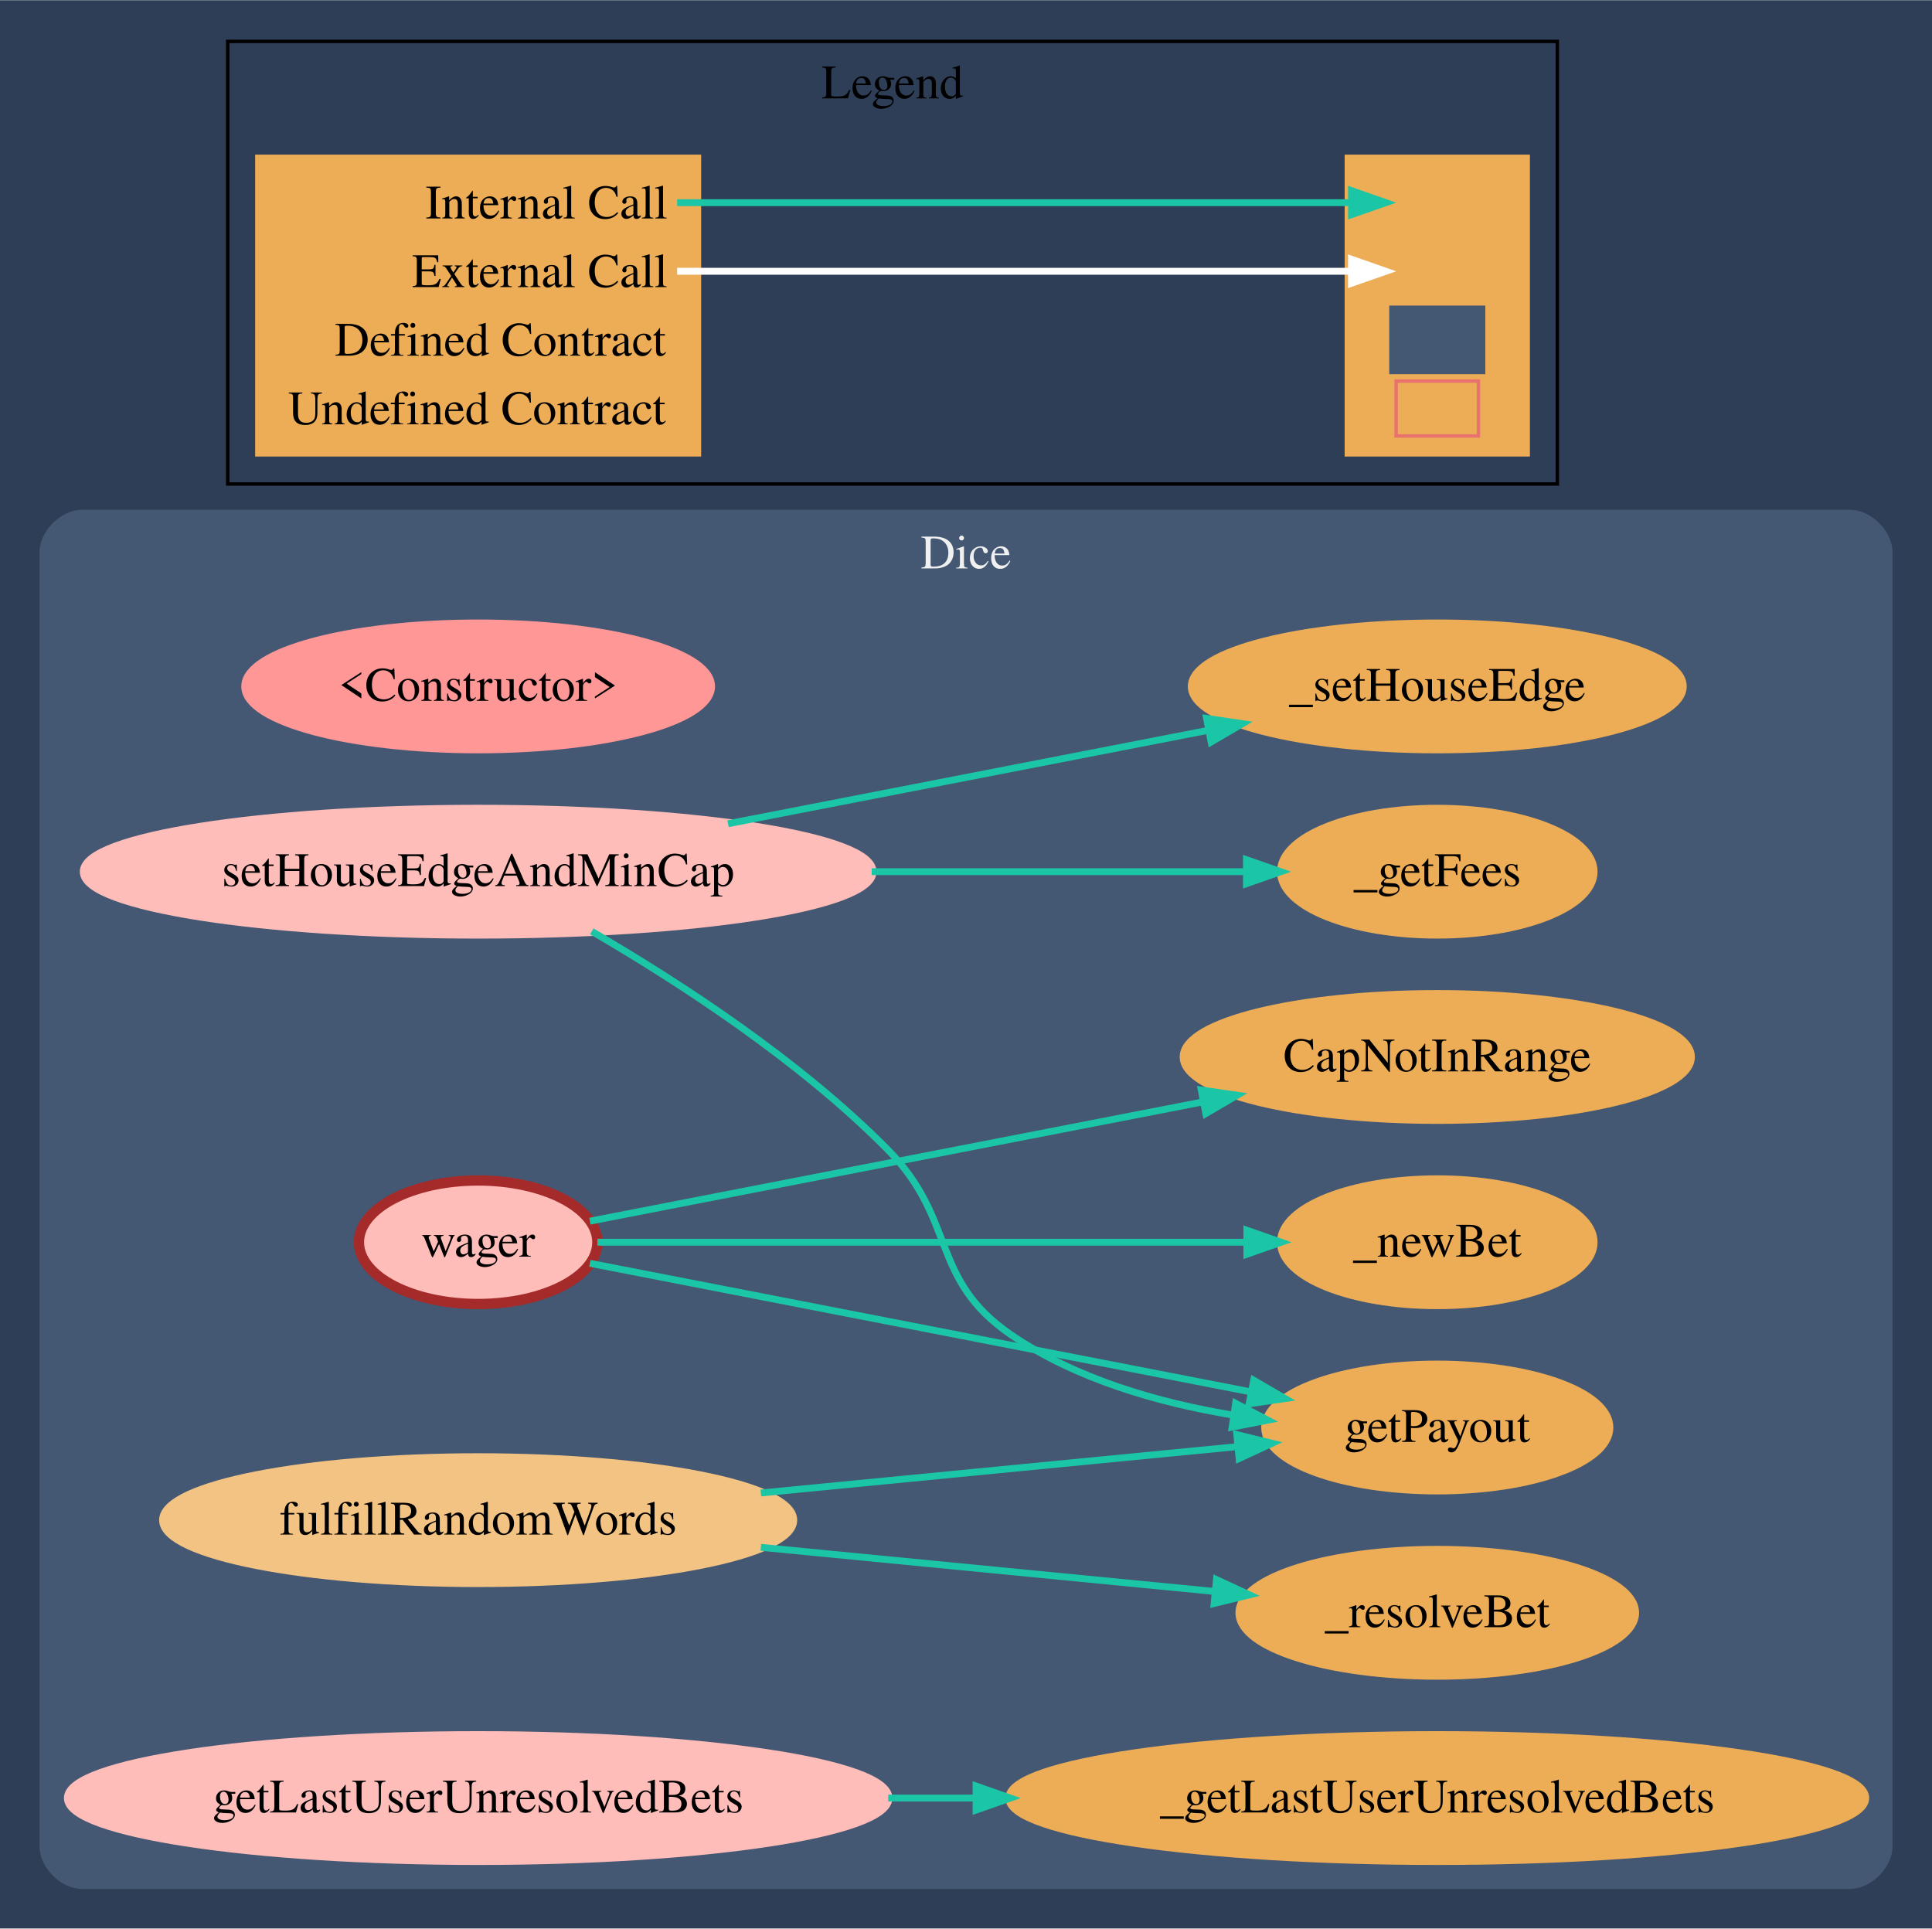
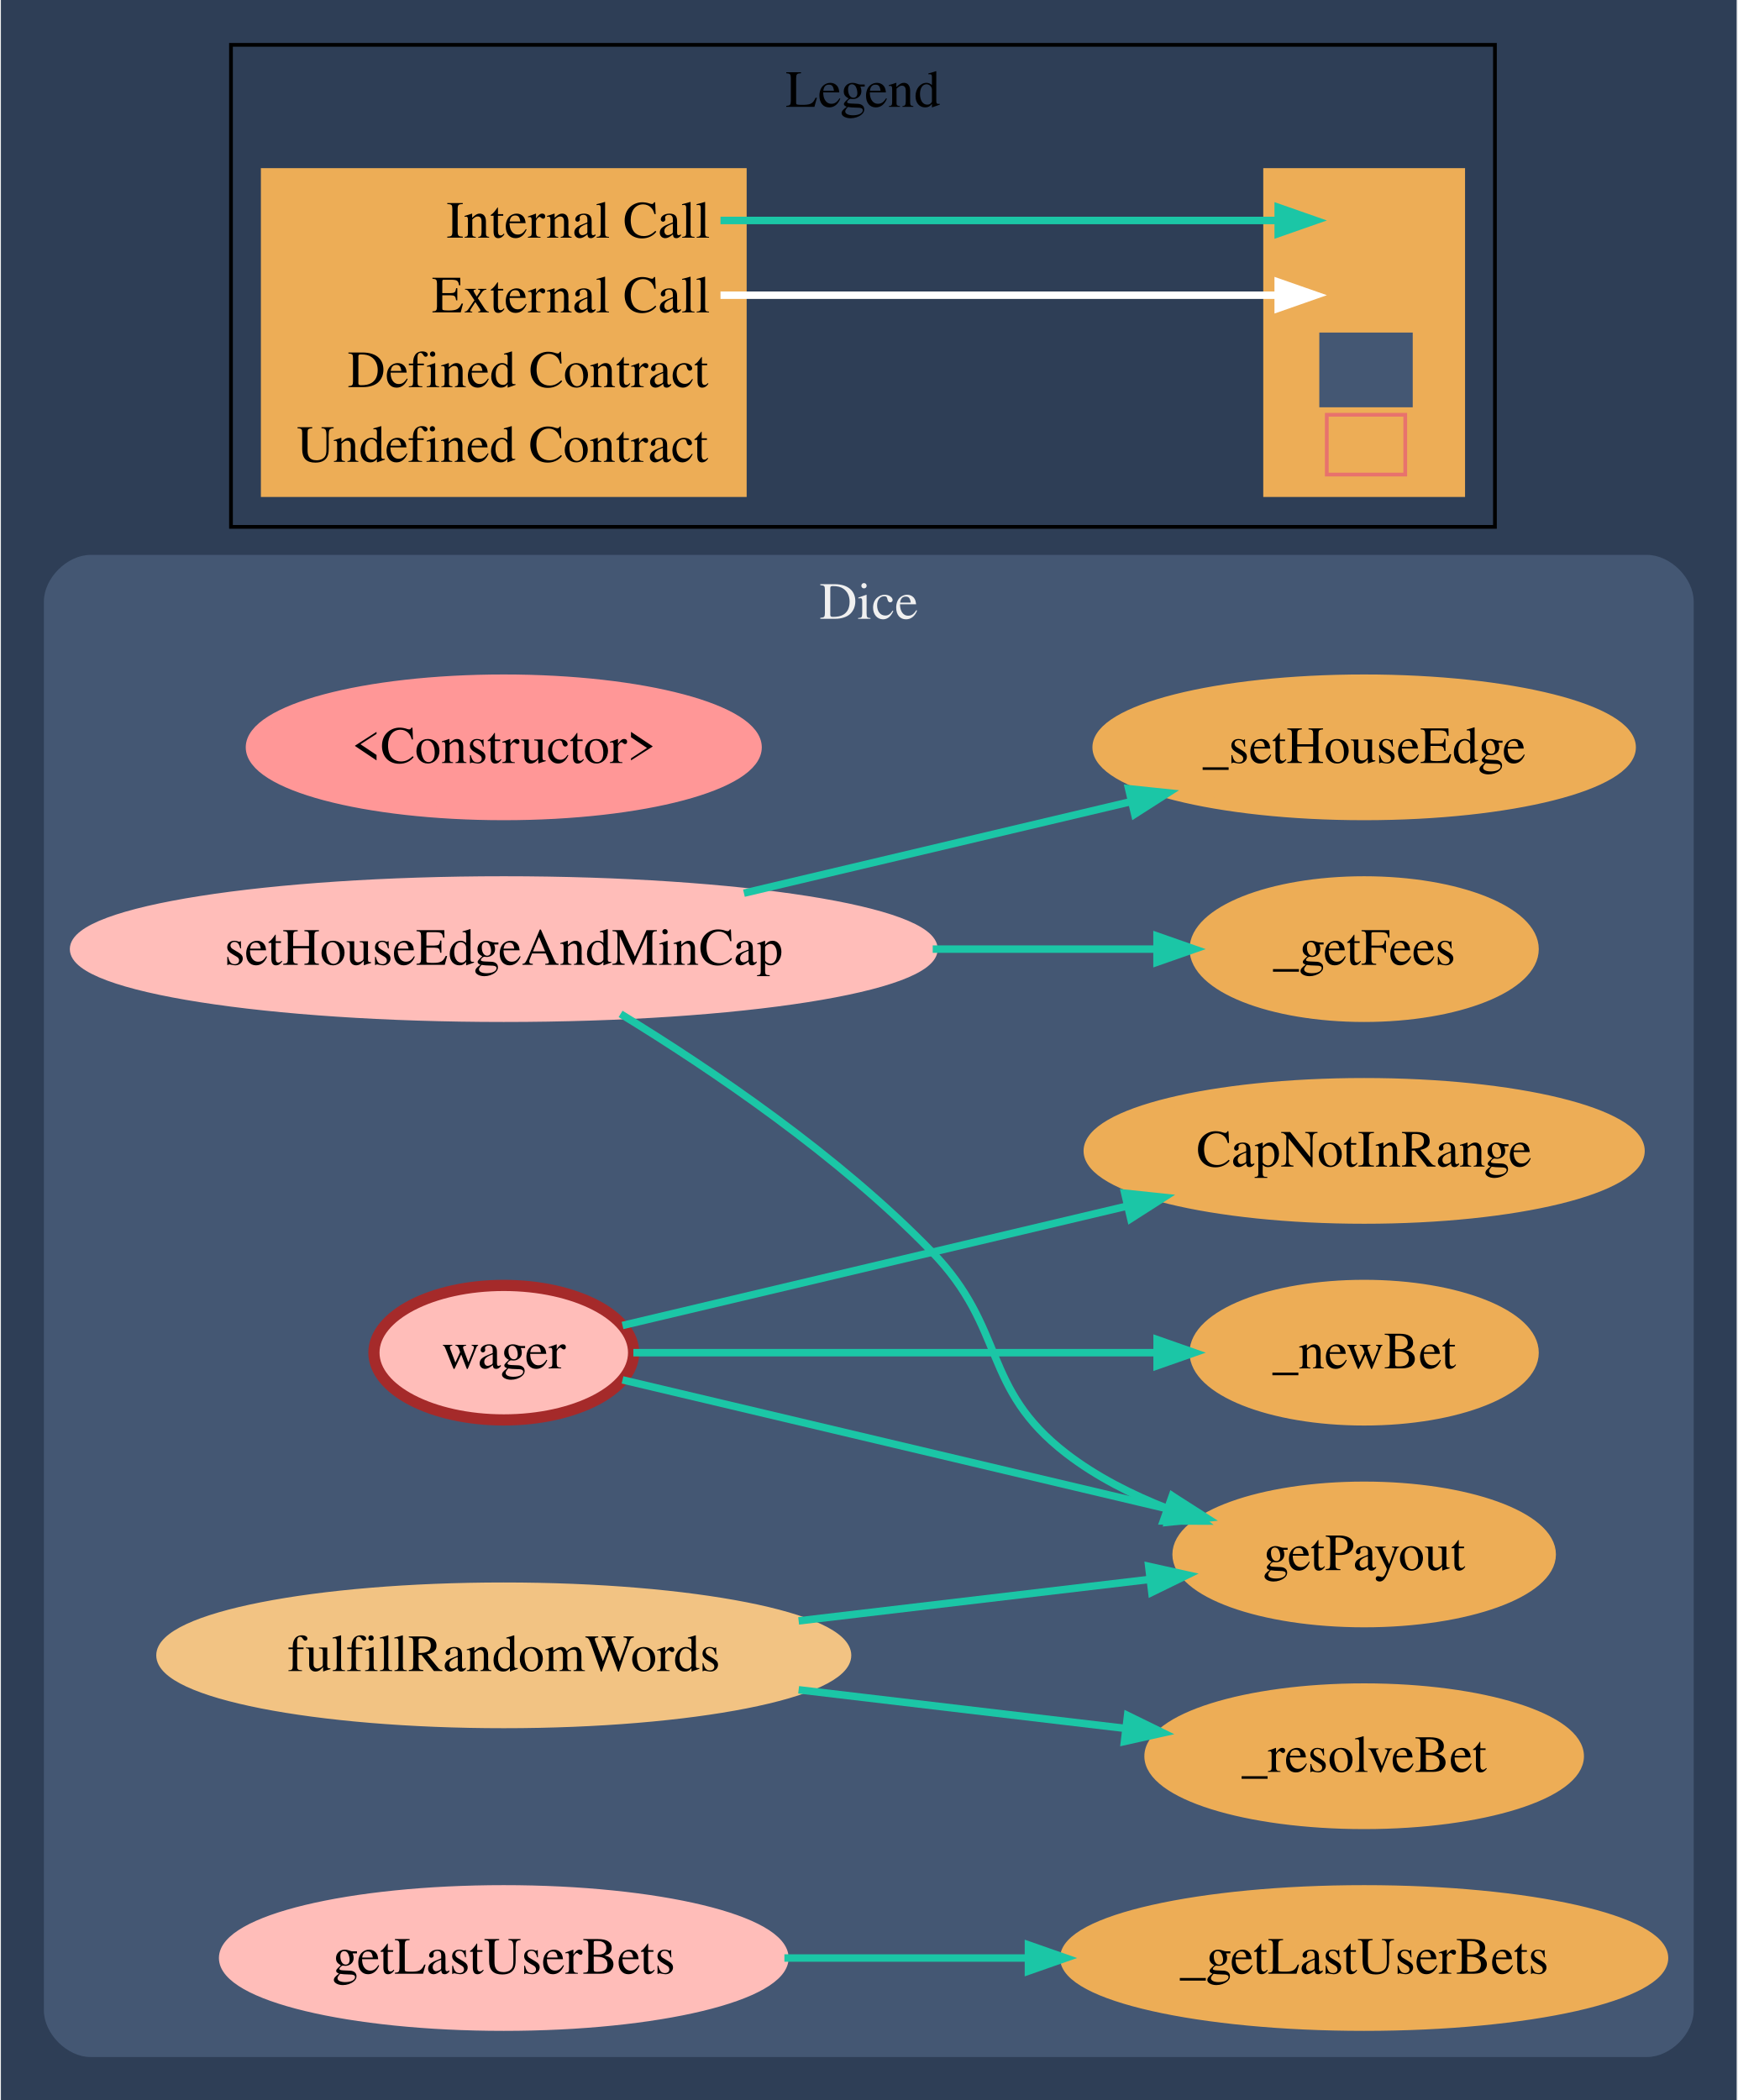
- <svg xmlns="http://www.w3.org/2000/svg" width="563pt" height="562pt" viewBox="0.00 0.00 563.13 562.00">
+ <svg xmlns="http://www.w3.org/2000/svg" width="465pt" height="562pt" viewBox="0.00 0.00 464.51 562.00">
  <g id="graph0" class="graph" transform="translate(4,558) scale(1)" data-name="G">
-     <polygon fill="#2e3e56" stroke="transparent" points="-4,4 -4,-558 559.13,-558 559.13,4 -4,4" style="" />
+     <polygon fill="#2e3e56" stroke="transparent" points="-4,4 -4,-558 460.51,-558 460.51,4 -4,4" style="" />
    <g id="clust1" class="cluster" data-name="clusterDice">
-       <path fill="#445773" stroke="#445773" d="M20,-8C20,-8 535.13,-8 535.13,-8 541.13,-8 547.13,-14 547.13,-20 547.13,-20 547.13,-397 547.13,-397 547.13,-403 541.13,-409 535.13,-409 535.13,-409 20,-409 20,-409 14,-409 8,-403 8,-397 8,-397 8,-20 8,-20 8,-14 14,-8 20,-8" style="" />
-       <text text-anchor="middle" x="277.56" y="-392.4" font-family="Times,serif" font-size="14.00" fill="#f0f0f0" style="">Dice</text>
+       <path fill="#445773" stroke="#445773" d="M20,-8C20,-8 436.51,-8 436.51,-8 442.51,-8 448.51,-14 448.51,-20 448.51,-20 448.51,-397 448.51,-397 448.51,-403 442.51,-409 436.51,-409 436.51,-409 20,-409 20,-409 14,-409 8,-403 8,-397 8,-397 8,-20 8,-20 8,-14 14,-8 20,-8" style="" />
+       <text text-anchor="middle" x="228.26" y="-392.4" font-family="Times,serif" font-size="14.00" fill="#f0f0f0" style="">Dice</text>
    </g>
    <g id="clust2" class="cluster" data-name="cluster_01">
-       <polygon fill="#2e3e56" stroke="black" points="62.37,-417 62.37,-546 449.93,-546 449.93,-417 62.37,-417" style="" />
-       <text text-anchor="middle" x="256.15" y="-529.4" font-family="Times,serif" font-size="14.00" style="">Legend</text>
+       <polygon fill="#2e3e56" stroke="black" points="57.57,-417 57.57,-546 395.82,-546 395.82,-417 57.57,-417" style="" />
+       <text text-anchor="middle" x="226.69" y="-529.4" font-family="Times,serif" font-size="14.00" style="">Legend</text>
    </g>
    <g id="node1" class="node" pointer-events="visible" data-name="Dice.&lt;Constructor&gt;">
-       <ellipse fill="#ff9797" stroke="#ff9797" stroke-width="3" cx="135.37" cy="-358" rx="67.54" ry="18" style="" />
-       <text text-anchor="middle" x="135.37" y="-353.8" font-family="Times,serif" font-size="14.00" style="">&lt;Constructor&gt;</text>
+       <ellipse fill="#ff9797" stroke="#ff9797" stroke-width="3" cx="130.57" cy="-358" rx="67.55" ry="18" style="" />
+       <text text-anchor="middle" x="130.57" y="-353.8" font-family="Times,serif" font-size="14.00" style="">&lt;Constructor&gt;</text>
    </g>
    <g id="node2" class="node" pointer-events="visible" data-name="Dice.setHouseEdgeAndMinCap">
-       <ellipse fill="#ffbdb9" stroke="#ffbdb9" stroke-width="3" cx="135.37" cy="-304" rx="114.61" ry="18" style="" />
-       <text text-anchor="middle" x="135.37" y="-299.8" font-family="Times,serif" font-size="14.00" style="">setHouseEdgeAndMinCap</text>
+       <ellipse fill="#ffbdb9" stroke="#ffbdb9" stroke-width="3" cx="130.57" cy="-304" rx="114.63" ry="18" style="" />
+       <text text-anchor="middle" x="130.57" y="-299.8" font-family="Times,serif" font-size="14.00" style="">setHouseEdgeAndMinCap</text>
    </g>
    <g id="node6" class="node" pointer-events="visible" data-name="Dice.getPayout">
-       <ellipse fill="#edad56" stroke="#edad56" stroke-width="3" cx="414.93" cy="-142" rx="49.82" ry="18" style="" />
-       <text text-anchor="middle" x="414.93" y="-137.8" font-family="Times,serif" font-size="14.00" style="">getPayout</text>
+       <ellipse fill="#edad56" stroke="#edad56" stroke-width="3" cx="360.82" cy="-142" rx="49.82" ry="18" style="" />
+       <text text-anchor="middle" x="360.82" y="-137.8" font-family="Times,serif" font-size="14.00" style="">getPayout</text>
    </g>
    <g id="edge2" class="edge" data-name="Dice.setHouseEdgeAndMinCap-&gt;Dice.getPayout">
-       <path fill="none" stroke="#1bc6a6" stroke-width="2" d="M168.48,-286.61C193.8,-271.88 229.01,-249.04 254.74,-223 275.01,-202.48 266.92,-185.27 290.74,-169 309.62,-156.1 333.61,-149.23 355.39,-145.62" style="" />
-       <polygon fill="#1bc6a6" stroke="#1bc6a6" stroke-width="2" points="356.15,-149.05 365.54,-144.14 355.14,-142.12 356.15,-149.05" style="" />
+       <path fill="none" stroke="#1bc6a6" stroke-width="2" d="M161.83,-286.66C186.13,-271.79 220.19,-248.74 245.13,-223 265.2,-202.28 258.29,-186.61 281.13,-169 289.11,-162.85 298.58,-158.05 308.14,-154.31" style="" />
+       <polygon fill="#1bc6a6" stroke="#1bc6a6" stroke-width="2" points="309.43,-157.57 317.68,-150.93 307.09,-150.97 309.43,-157.57" style="" />
    </g>
    <g id="node7" class="node" pointer-events="visible" data-name="Dice._setHouseEdge">
-       <ellipse fill="#edad56" stroke="#edad56" stroke-width="3" cx="414.93" cy="-358" rx="71.21" ry="18" style="" />
-       <text text-anchor="middle" x="414.93" y="-353.8" font-family="Times,serif" font-size="14.00" style="">_setHouseEdge</text>
+       <ellipse fill="#edad56" stroke="#edad56" stroke-width="3" cx="360.82" cy="-358" rx="71.22" ry="18" style="" />
+       <text text-anchor="middle" x="360.82" y="-353.8" font-family="Times,serif" font-size="14.00" style="">_setHouseEdge</text>
    </g>
    <g id="edge1" class="edge" data-name="Dice.setHouseEdgeAndMinCap-&gt;Dice._setHouseEdge">
-       <path fill="none" stroke="#1bc6a6" stroke-width="2" d="M208.21,-317.98C251.48,-326.4 306.17,-337.04 348.29,-345.23" style="" />
-       <polygon fill="#1bc6a6" stroke="#1bc6a6" stroke-width="2" points="347.68,-348.68 358.16,-347.15 349.01,-341.8 347.68,-348.68" style="" />
+       <path fill="none" stroke="#1bc6a6" stroke-width="2" d="M194.84,-318.97C227.11,-326.6 266.19,-335.85 298.21,-343.42" style="" />
+       <polygon fill="#1bc6a6" stroke="#1bc6a6" stroke-width="2" points="297.8,-346.92 308.34,-345.82 299.42,-340.11 297.8,-346.92" style="" />
    </g>
    <g id="node8" class="node" pointer-events="visible" data-name="Dice._getFees">
-       <ellipse fill="#edad56" stroke="#edad56" stroke-width="3" cx="414.93" cy="-304" rx="45.22" ry="18" style="" />
-       <text text-anchor="middle" x="414.93" y="-299.8" font-family="Times,serif" font-size="14.00" style="">_getFees</text>
+       <ellipse fill="#edad56" stroke="#edad56" stroke-width="3" cx="360.82" cy="-304" rx="45.23" ry="18" style="" />
+       <text text-anchor="middle" x="360.82" y="-299.8" font-family="Times,serif" font-size="14.00" style="">_getFees</text>
    </g>
    <g id="edge3" class="edge" data-name="Dice.setHouseEdgeAndMinCap-&gt;Dice._getFees">
-       <path fill="none" stroke="#1bc6a6" stroke-width="2" d="M250.07,-304C287.73,-304 327.94,-304 359.1,-304" style="" />
-       <polygon fill="#1bc6a6" stroke="#1bc6a6" stroke-width="2" points="359.31,-307.5 369.31,-304 359.31,-300.5 359.31,-307.5" style="" />
+       <path fill="none" stroke="#1bc6a6" stroke-width="2" d="M245.36,-304C266.27,-304 287.2,-304 305.34,-304" style="" />
+       <polygon fill="#1bc6a6" stroke="#1bc6a6" stroke-width="2" points="305.39,-307.5 315.39,-304 305.39,-300.5 305.39,-307.5" style="" />
    </g>
    <g id="node3" class="node" pointer-events="visible" data-name="Dice.wager">
-       <ellipse fill="#ffbdb9" stroke="brown" stroke-width="3" cx="135.37" cy="-196" rx="34.75" ry="18" style="" />
-       <text text-anchor="middle" x="135.37" y="-191.8" font-family="Times,serif" font-size="14.00" style="">wager</text>
+       <ellipse fill="#ffbdb9" stroke="brown" stroke-width="3" cx="130.57" cy="-196" rx="34.75" ry="18" style="" />
+       <text text-anchor="middle" x="130.57" y="-191.8" font-family="Times,serif" font-size="14.00" style="">wager</text>
    </g>
    <g id="edge6" class="edge" data-name="Dice.wager-&gt;Dice.getPayout">
-       <path fill="none" stroke="#1bc6a6" stroke-width="2" d="M167.94,-189.86C214.85,-180.73 303.56,-163.47 360.65,-152.37" style="" />
-       <polygon fill="#1bc6a6" stroke="#1bc6a6" stroke-width="2" points="361.42,-155.78 370.57,-150.44 360.09,-148.91 361.42,-155.78" style="" />
+       <path fill="none" stroke="#1bc6a6" stroke-width="2" d="M162.35,-188.72C199.91,-179.83 263.95,-164.68 308.89,-154.05" style="" />
+       <polygon fill="#1bc6a6" stroke="#1bc6a6" stroke-width="2" points="309.82,-157.43 318.74,-151.72 308.21,-150.61 309.82,-157.43" style="" />
    </g>
    <g id="node9" class="node" pointer-events="visible" data-name="Dice.CapNotInRange">
-       <ellipse fill="#edad56" stroke="#edad56" stroke-width="3" cx="414.93" cy="-250" rx="73.58" ry="18" style="" />
-       <text text-anchor="middle" x="414.93" y="-245.8" font-family="Times,serif" font-size="14.00" style="">CapNotInRange</text>
+       <ellipse fill="#edad56" stroke="#edad56" stroke-width="3" cx="360.82" cy="-250" rx="73.59" ry="18" style="" />
+       <text text-anchor="middle" x="360.82" y="-245.8" font-family="Times,serif" font-size="14.00" style="">CapNotInRange</text>
    </g>
    <g id="edge4" class="edge" data-name="Dice.wager-&gt;Dice.CapNotInRange">
-       <path fill="none" stroke="#1bc6a6" stroke-width="2" d="M167.94,-202.14C211.17,-210.55 289.88,-225.87 346.64,-236.91" style="" />
-       <polygon fill="#1bc6a6" stroke="#1bc6a6" stroke-width="2" points="346.13,-240.37 356.61,-238.85 347.47,-233.5 346.13,-240.37" style="" />
+       <path fill="none" stroke="#1bc6a6" stroke-width="2" d="M162.35,-203.28C196.78,-211.43 253.47,-224.84 297.3,-235.21" style="" />
+       <polygon fill="#1bc6a6" stroke="#1bc6a6" stroke-width="2" points="296.75,-238.68 307.29,-237.57 298.36,-231.86 296.75,-238.68" style="" />
    </g>
    <g id="node10" class="node" pointer-events="visible" data-name="Dice._newBet">
-       <ellipse fill="#edad56" stroke="#edad56" stroke-width="3" cx="414.93" cy="-196" rx="45.22" ry="18" style="" />
-       <text text-anchor="middle" x="414.93" y="-191.8" font-family="Times,serif" font-size="14.00" style="">_newBet</text>
+       <ellipse fill="#edad56" stroke="#edad56" stroke-width="3" cx="360.82" cy="-196" rx="45.23" ry="18" style="" />
+       <text text-anchor="middle" x="360.82" y="-191.8" font-family="Times,serif" font-size="14.00" style="">_newBet</text>
    </g>
    <g id="edge5" class="edge" data-name="Dice.wager-&gt;Dice._newBet">
-       <path fill="none" stroke="#1bc6a6" stroke-width="2" d="M170.13,-196C217.19,-196 303.04,-196 359.29,-196" style="" />
-       <polygon fill="#1bc6a6" stroke="#1bc6a6" stroke-width="2" points="359.43,-199.5 369.43,-196 359.43,-192.5 359.43,-199.5" style="" />
+       <path fill="none" stroke="#1bc6a6" stroke-width="2" d="M165.25,-196C202.1,-196 261.72,-196 305.27,-196" style="" />
+       <polygon fill="#1bc6a6" stroke="#1bc6a6" stroke-width="2" points="305.41,-199.5 315.41,-196 305.41,-192.5 305.41,-199.5" style="" />
    </g>
    <g id="node4" class="node" pointer-events="visible" data-name="Dice.fulfillRandomWords">
-       <ellipse fill="#f2c383" stroke="#f2c383" stroke-width="3" cx="135.37" cy="-115" rx="91.49" ry="18" style="" />
-       <text text-anchor="middle" x="135.37" y="-110.8" font-family="Times,serif" font-size="14.00" style="">fulfillRandomWords</text>
+       <ellipse fill="#f2c383" stroke="#f2c383" stroke-width="3" cx="130.57" cy="-115" rx="91.5" ry="18" style="" />
+       <text text-anchor="middle" x="130.57" y="-110.8" font-family="Times,serif" font-size="14.00" style="">fulfillRandomWords</text>
    </g>
    <g id="edge8" class="edge" data-name="Dice.fulfillRandomWords-&gt;Dice.getPayout">
-       <path fill="none" stroke="#1bc6a6" stroke-width="2" d="M217.77,-122.92C262.36,-127.26 316.54,-132.53 356.65,-136.43" style="" />
-       <polygon fill="#1bc6a6" stroke="#1bc6a6" stroke-width="2" points="356.5,-139.93 366.79,-137.41 357.17,-132.96 356.5,-139.93" style="" />
+       <path fill="none" stroke="#1bc6a6" stroke-width="2" d="M209.48,-124.22C240.31,-127.86 275.07,-131.97 303.39,-135.32" style="" />
+       <polygon fill="#1bc6a6" stroke="#1bc6a6" stroke-width="2" points="303.17,-138.82 313.52,-136.52 304,-131.87 303.17,-138.82" style="" />
    </g>
    <g id="node11" class="node" pointer-events="visible" data-name="Dice._resolveBet">
-       <ellipse fill="#edad56" stroke="#edad56" stroke-width="3" cx="414.93" cy="-88" rx="57.32" ry="18" style="" />
-       <text text-anchor="middle" x="414.93" y="-83.8" font-family="Times,serif" font-size="14.00" style="">_resolveBet</text>
+       <ellipse fill="#edad56" stroke="#edad56" stroke-width="3" cx="360.82" cy="-88" rx="57.32" ry="18" style="" />
+       <text text-anchor="middle" x="360.82" y="-83.8" font-family="Times,serif" font-size="14.00" style="">_resolveBet</text>
    </g>
    <g id="edge7" class="edge" data-name="Dice.fulfillRandomWords-&gt;Dice._resolveBet">
-       <path fill="none" stroke="#1bc6a6" stroke-width="2" d="M217.77,-107.08C260,-102.97 310.84,-98.03 350.18,-94.2" style="" />
-       <polygon fill="#1bc6a6" stroke="#1bc6a6" stroke-width="2" points="350.56,-97.68 360.18,-93.23 349.89,-90.71 350.56,-97.68" style="" />
+       <path fill="none" stroke="#1bc6a6" stroke-width="2" d="M209.48,-105.78C238,-102.41 269.88,-98.64 296.92,-95.44" style="" />
+       <polygon fill="#1bc6a6" stroke="#1bc6a6" stroke-width="2" points="297.51,-98.9 307.02,-94.25 296.68,-91.94 297.51,-98.9" style="" />
    </g>
-     <g id="node5" class="node" pointer-events="visible" data-name="Dice.getLastUserUnresolvedBets">
-       <ellipse fill="#ffbdb9" stroke="#ffbdb9" stroke-width="3" cx="135.37" cy="-34" rx="119.24" ry="18" style="" />
-       <text text-anchor="middle" x="135.37" y="-29.8" font-family="Times,serif" font-size="14.00" style="">getLastUserUnresolvedBets</text>
+     <g id="node5" class="node" pointer-events="visible" data-name="Dice.getLastUserBets">
+       <ellipse fill="#ffbdb9" stroke="#ffbdb9" stroke-width="3" cx="130.57" cy="-34" rx="74.73" ry="18" style="" />
+       <text text-anchor="middle" x="130.57" y="-29.8" font-family="Times,serif" font-size="14.00" style="">getLastUserBets</text>
    </g>
-     <g id="node12" class="node" pointer-events="visible" data-name="Dice._getLastUserUnresolvedBets">
-       <ellipse fill="#edad56" stroke="#edad56" stroke-width="3" cx="414.93" cy="-34" rx="124.39" ry="18" style="" />
-       <text text-anchor="middle" x="414.93" y="-29.8" font-family="Times,serif" font-size="14.00" style="">_getLastUserUnresolvedBets</text>
+     <g id="node12" class="node" pointer-events="visible" data-name="Dice._getLastUserBets">
+       <ellipse fill="#edad56" stroke="#edad56" stroke-width="3" cx="360.82" cy="-34" rx="79.88" ry="18" style="" />
+       <text text-anchor="middle" x="360.82" y="-29.8" font-family="Times,serif" font-size="14.00" style="">_getLastUserBets</text>
    </g>
-     <g id="edge9" class="edge" data-name="Dice.getLastUserUnresolvedBets-&gt;Dice._getLastUserUnresolvedBets">
-       <path fill="none" stroke="#1bc6a6" stroke-width="2" d="M254.89,-34C263.36,-34 271.93,-34 280.48,-34" style="" />
-       <polygon fill="#1bc6a6" stroke="#1bc6a6" stroke-width="2" points="280.5,-37.5 290.5,-34 280.5,-30.5 280.5,-37.5" style="" />
+     <g id="edge9" class="edge" data-name="Dice.getLastUserBets-&gt;Dice._getLastUserBets">
+       <path fill="none" stroke="#1bc6a6" stroke-width="2" d="M205.67,-34C226.46,-34 249.28,-34 270.84,-34" style="" />
+       <polygon fill="#1bc6a6" stroke="#1bc6a6" stroke-width="2" points="270.98,-37.5 280.98,-34 270.98,-30.5 270.98,-37.5" style="" />
    </g>
    <g id="node13" class="node" pointer-events="visible" data-name="key">
-       <polygon fill="#edad56" stroke="transparent" stroke-width="3" points="200.37,-513 70.37,-513 70.37,-425 200.37,-425 200.37,-513" style="" />
-       <text text-anchor="start" x="120" y="-494.4" font-family="Times,serif" font-size="14.00" style="">Internal Call</text>
-       <text text-anchor="start" x="116.11" y="-474.4" font-family="Times,serif" font-size="14.00" style="">External Call</text>
-       <text text-anchor="start" x="93.57" y="-454.4" font-family="Times,serif" font-size="14.00" style="">Defined Contract</text>
-       <text text-anchor="start" x="79.97" y="-434.4" font-family="Times,serif" font-size="14.00" style="">Undefined Contract</text>
+       <polygon fill="#edad56" stroke="transparent" stroke-width="3" points="195.57,-513 65.57,-513 65.57,-425 195.57,-425 195.57,-513" style="" />
+       <text text-anchor="start" x="115.2" y="-494.4" font-family="Times,serif" font-size="14.00" style="">Internal Call</text>
+       <text text-anchor="start" x="111.31" y="-474.4" font-family="Times,serif" font-size="14.00" style="">External Call</text>
+       <text text-anchor="start" x="88.77" y="-454.4" font-family="Times,serif" font-size="14.00" style="">Defined Contract</text>
+       <text text-anchor="start" x="75.17" y="-434.4" font-family="Times,serif" font-size="14.00" style="">Undefined Contract</text>
    </g>
    <g id="node14" class="node" pointer-events="visible" data-name="key2">
-       <polygon fill="#edad56" stroke="transparent" stroke-width="3" points="441.93,-513 387.93,-513 387.93,-425 441.93,-425 441.93,-513" style="" />
-       <text text-anchor="start" x="402.69" y="-494.4" font-family="Times,serif" font-size="14.00" style="">   </text>
-       <text text-anchor="start" x="402.69" y="-474.4" font-family="Times,serif" font-size="14.00" style="">   </text>
-       <polygon fill="#445773" stroke="transparent" points="400.93,-449 400.93,-469 428.93,-469 428.93,-449 400.93,-449" style="" />
-       <text text-anchor="start" x="402.69" y="-454.4" font-family="Times,serif" font-size="14.00" style="">   </text>
-       <polygon fill="none" stroke="#e8726d" points="402.93,-431 402.93,-447 426.93,-447 426.93,-431 402.93,-431" style="" />
+       <polygon fill="#edad56" stroke="transparent" stroke-width="3" points="387.82,-513 333.82,-513 333.82,-425 387.82,-425 387.82,-513" style="" />
+       <text text-anchor="start" x="350.82" y="-494.4" font-family="Times,serif" font-size="14.00" style="">   </text>
+       <text text-anchor="start" x="350.82" y="-474.4" font-family="Times,serif" font-size="14.00" style="">   </text>
+       <polygon fill="#445773" stroke="transparent" points="348.82,-449 348.82,-469 373.82,-469 373.82,-449 348.82,-449" style="" />
+       <text text-anchor="start" x="350.82" y="-454.4" font-family="Times,serif" font-size="14.00" style="">   </text>
+       <polygon fill="none" stroke="#e8726d" points="350.82,-431 350.82,-447 371.82,-447 371.82,-431 350.82,-431" style="" />
    </g>
    <g id="edge10" class="edge" data-name="key-&gt;key2">
-       <path fill="none" stroke="#1bc6a6" stroke-width="2" d="M193.37,-499C281.68,-499 306.28,-499 389.74,-499" style="" />
-       <polygon fill="#1bc6a6" stroke="#1bc6a6" stroke-width="2" points="389.93,-502.5 399.93,-499 389.93,-495.5 389.93,-502.5" style="" />
+       <path fill="none" stroke="#1bc6a6" stroke-width="2" d="M188.57,-499C255.89,-499 275.19,-499 337.82,-499" style="" />
+       <polygon fill="#1bc6a6" stroke="#1bc6a6" stroke-width="2" points="337.82,-502.5 347.82,-499 337.82,-495.5 337.82,-502.5" style="" />
    </g>
    <g id="edge11" class="edge" data-name="key-&gt;key2">
-       <path fill="none" stroke="white" stroke-width="2" d="M193.37,-479C281.68,-479 306.28,-479 389.74,-479" style="" />
-       <polygon fill="white" stroke="white" stroke-width="2" points="389.93,-482.5 399.93,-479 389.93,-475.5 389.93,-482.5" style="" />
+       <path fill="none" stroke="white" stroke-width="2" d="M188.57,-479C255.89,-479 275.19,-479 337.82,-479" style="" />
+       <polygon fill="white" stroke="white" stroke-width="2" points="337.82,-482.5 347.82,-479 337.82,-475.5 337.82,-482.5" style="" />
    </g>
  </g>
</svg>
